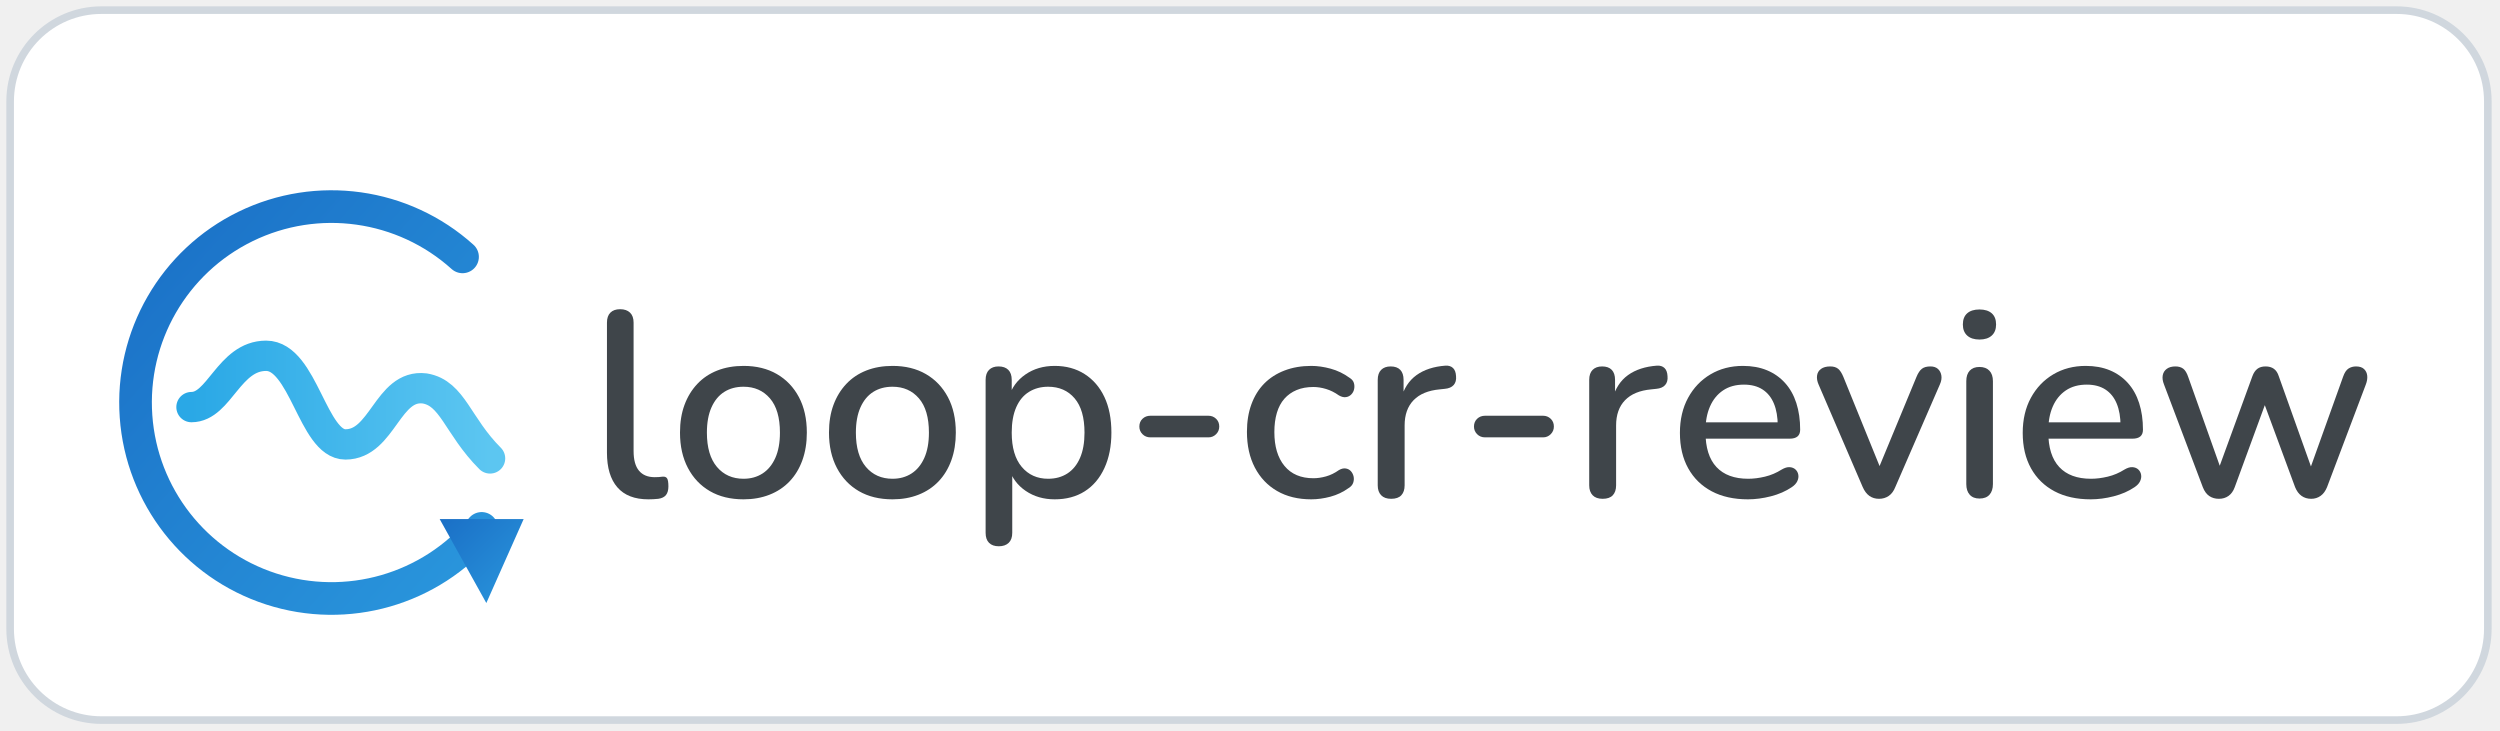
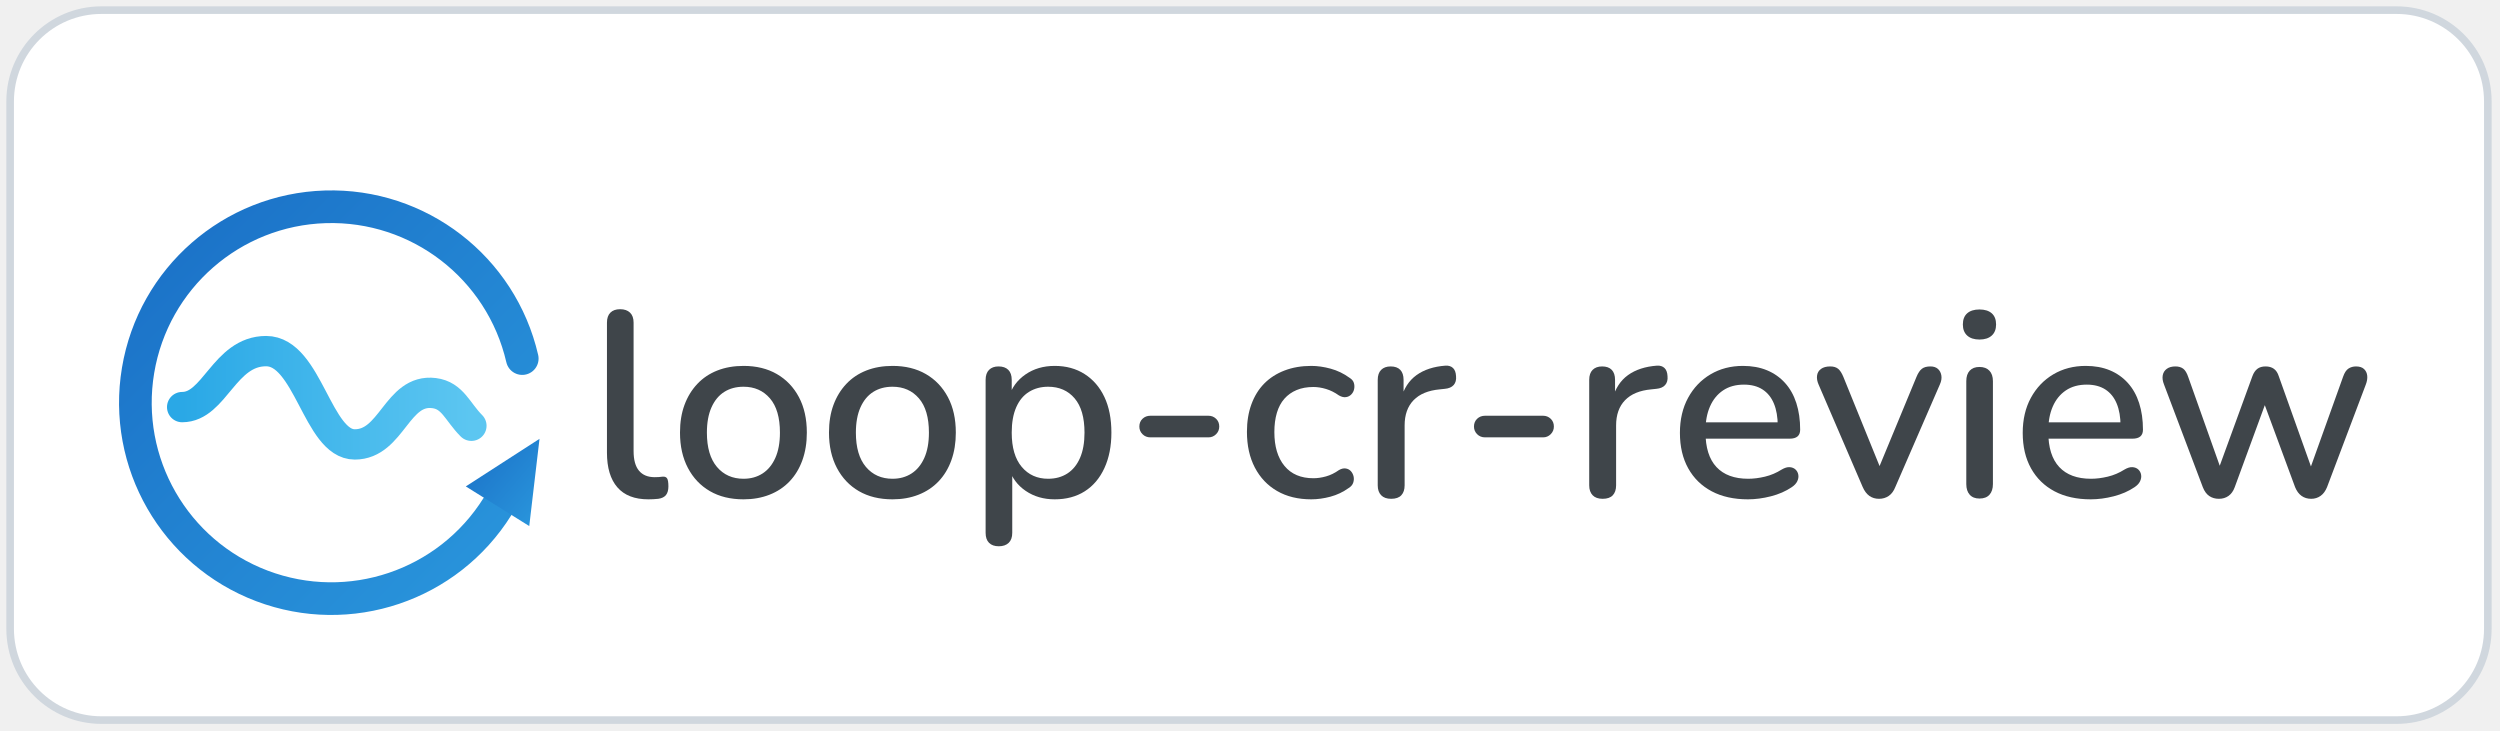
<svg xmlns="http://www.w3.org/2000/svg" viewBox="-10 -20 493 144" width="493" height="144">
  <defs>
    <linearGradient id="ring" x1="0" y1="0" x2="1" y2="1">
      <stop offset="0" stop-color="#1A6FC6" />
      <stop offset="1" stop-color="#2A97DD" />
    </linearGradient>
    <linearGradient id="wave" x1="0" y1="0" x2="1" y2="0">
      <stop offset="0" stop-color="#2AA8E6" />
      <stop offset="1" stop-color="#5CC6F1" />
    </linearGradient>
  </defs>
  <rect x="-8.0" y="-18.0" width="488.6" height="140.0" rx="18" fill="#FFFFFF" stroke="#D0D7DE" stroke-width="1.5" />
  <g transform="translate(2,6) scale(0.92)">
-     <path d="M 86.1 26.8 A 42 42 0 1 0 90.2 85.0" fill="none" stroke="url(#ring)" stroke-width="7" stroke-linecap="round" />
-     <path d="M 91.2 101.0 L 81.2 83.0 L 99.2 83.0 Z" fill="url(#ring)" />
-     <path d="M 28 59 C 34 59 36 48 44 48 C 52 48 54 67 61 67 C 69 67 70 54 78 55 C 84 56 85 63 92 70" fill="none" stroke="url(#wave)" stroke-width="6.5" stroke-linecap="round" stroke-linejoin="round" />
+     <path d="M 98.9 48.6 A 42 42 0 1 0 93.6 80.3" fill="none" stroke="url(#ring)" stroke-width="7" stroke-linecap="round" />
+     <path d="M 102.6 65.8 L 100.4 84.5 L 86.8 76.0 Z" fill="url(#ring)" />
+     <path d="M 26 59 C 33 59 35 47 44 47 C 53 47 55 67 63 67 C 71 67 72 55 80 56 C 84 56.5 85 60 88 63" fill="none" stroke="url(#wave)" stroke-width="6.5" stroke-linecap="round" stroke-linejoin="round" />
  </g>
  <g transform="translate(106,78) scale(0.052,-0.052)" fill="#3F454A">
    <path transform="translate(0,0)" d="M228 -9Q150 -9 110.5 36.5Q71 82 71 168V661Q71 686 84.0 699.0Q97 712 121 712Q145 712 158.5 699.0Q172 686 172 661V174Q172 124 192.5 99.5Q213 75 252 75Q261 75 268.0 75.5Q275 76 282 77Q294 78 299.0 70.5Q304 63 304 40Q304 19 295.0 7.5Q286 -4 266 -7Q257 -8 247.0 -8.5Q237 -9 228 -9Z" />
    <path transform="translate(306,0)" d="M283 -9Q209 -9 155.5 22.0Q102 53 72.0 110.0Q42 167 42 244Q42 303 59.0 349.0Q76 395 107.5 428.5Q139 462 183.5 479.5Q228 497 283 497Q356 497 409.5 466.0Q463 435 493.0 378.5Q523 322 523 244Q523 186 506.0 139.0Q489 92 457.5 59.0Q426 26 381.5 8.5Q337 -9 283 -9ZM283 69Q324 69 355.0 89.0Q386 109 403.5 148.0Q421 187 421 244Q421 330 383.0 374.0Q345 418 283 418Q241 418 210.0 398.5Q179 379 161.5 340.0Q144 301 144 244Q144 159 182.0 114.0Q220 69 283 69Z" />
    <path transform="translate(871,0)" d="M283 -9Q209 -9 155.5 22.0Q102 53 72.0 110.0Q42 167 42 244Q42 303 59.0 349.0Q76 395 107.5 428.5Q139 462 183.5 479.5Q228 497 283 497Q356 497 409.5 466.0Q463 435 493.0 378.5Q523 322 523 244Q523 186 506.0 139.0Q489 92 457.5 59.0Q426 26 381.5 8.5Q337 -9 283 -9ZM283 69Q324 69 355.0 89.0Q386 109 403.5 148.0Q421 187 421 244Q421 330 383.0 374.0Q345 418 283 418Q241 418 210.0 398.5Q179 379 161.5 340.0Q144 301 144 244Q144 159 182.0 114.0Q220 69 283 69Z" />
    <path transform="translate(1436,0)" d="M121 -187Q97 -187 84.0 -174.0Q71 -161 71 -136V444Q71 469 84.0 482.0Q97 495 120 495Q144 495 157.0 482.0Q170 469 170 444V357L159 378Q175 432 222.0 464.5Q269 497 333 497Q398 497 446.5 466.0Q495 435 521.5 379.0Q548 323 548 244Q548 167 521.5 109.5Q495 52 447.0 21.5Q399 -9 333 -9Q270 -9 223.0 23.0Q176 55 160 108H172V-136Q172 -161 158.5 -174.0Q145 -187 121 -187ZM308 69Q350 69 381.0 89.0Q412 109 429.0 148.0Q446 187 446 244Q446 330 408.5 374.0Q371 418 308 418Q267 418 235.5 398.5Q204 379 187.0 340.0Q170 301 170 244Q170 159 208.0 114.0Q246 69 308 69Z" />
    <path transform="translate(2027,0)" d="M105 226Q87 226 75.0 238.0Q63 250 63 267Q63 285 75.0 296.5Q87 308 105 308H325Q342 308 354.0 296.5Q366 285 366 267Q366 250 354.0 238.0Q342 226 325 226Z" />
    <path transform="translate(2456,0)" d="M286 -9Q211 -9 156.5 22.5Q102 54 72.0 111.5Q42 169 42 247Q42 305 59.0 351.5Q76 398 107.5 430.0Q139 462 184.5 479.5Q230 497 286 497Q321 497 359.5 486.5Q398 476 431 452Q444 444 447.5 432.5Q451 421 448.5 409.0Q446 397 437.5 388.5Q429 380 417.0 378.5Q405 377 391 385Q367 402 342.0 409.5Q317 417 294 417Q258 417 230.5 405.5Q203 394 184.0 372.5Q165 351 155.5 319.0Q146 287 146 246Q146 164 184.5 117.5Q223 71 294 71Q317 71 342.0 78.0Q367 85 391 102Q405 110 417.0 108.0Q429 106 436.5 97.5Q444 89 446.5 77.5Q449 66 445.0 54.0Q441 42 428 34Q396 11 358.5 1.0Q321 -9 286 -9Z" />
    <path transform="translate(2923,0)" d="M122 -7Q97 -7 84.0 6.5Q71 20 71 44V444Q71 469 84.0 482.0Q97 495 120 495Q144 495 156.5 482.0Q169 469 169 444V371H159Q175 431 218.0 462.0Q261 493 328 498Q346 499 356.5 489.0Q367 479 368 458Q370 437 359.0 424.5Q348 412 325 410L306 408Q241 402 207.0 367.0Q173 332 173 271V44Q173 20 160.5 6.5Q148 -7 122 -7Z" />
    <path transform="translate(3296,0)" d="M105 226Q87 226 75.0 238.0Q63 250 63 267Q63 285 75.0 296.5Q87 308 105 308H325Q342 308 354.0 296.5Q366 285 366 267Q366 250 354.0 238.0Q342 226 325 226Z" />
    <path transform="translate(3725,0)" d="M122 -7Q97 -7 84.0 6.5Q71 20 71 44V444Q71 469 84.0 482.0Q97 495 120 495Q144 495 156.5 482.0Q169 469 169 444V371H159Q175 431 218.0 462.0Q261 493 328 498Q346 499 356.5 489.0Q367 479 368 458Q370 437 359.0 424.5Q348 412 325 410L306 408Q241 402 207.0 367.0Q173 332 173 271V44Q173 20 160.5 6.5Q148 -7 122 -7Z" />
    <path transform="translate(4098,0)" d="M300 -9Q220 -9 162.5 21.5Q105 52 73.5 108.5Q42 165 42 243Q42 319 73.0 376.0Q104 433 158.0 465.0Q212 497 281 497Q332 497 372.0 480.5Q412 464 440.5 432.5Q469 401 483.5 356.0Q498 311 498 255Q498 238 488.0 229.5Q478 221 458 221H122V283H430L413 269Q413 319 398.5 354.0Q384 389 355.5 407.5Q327 426 285 426Q238 426 205.5 404.0Q173 382 156.0 343.0Q139 304 139 252V246Q139 158 180.5 113.5Q222 69 301 69Q331 69 364.5 77.0Q398 85 428 104Q445 114 458.5 113.0Q472 112 480.5 104.0Q489 96 491.0 84.0Q493 72 487.0 59.5Q481 47 466 37Q432 14 387.0 2.5Q342 -9 300 -9Z" />
    <path transform="translate(4635,0)" d="M260 -7Q239 -7 223.5 4.0Q208 15 198 38L31 426Q23 444 25.0 460.0Q27 476 40.0 485.5Q53 495 75 495Q94 495 105.0 486.0Q116 477 125 455L276 83H248L402 455Q411 477 422.5 486.0Q434 495 455 495Q473 495 483.5 485.5Q494 476 496.5 460.5Q499 445 491 427L322 38Q313 15 297.0 4.0Q281 -7 260 -7Z" />
    <path transform="translate(5155,0)" d="M121 -6Q97 -6 84.0 8.5Q71 23 71 49V439Q71 465 84.0 479.0Q97 493 121 493Q145 493 158.5 479.0Q172 465 172 439V49Q172 23 159.0 8.5Q146 -6 121 -6ZM121 597Q91 597 74.5 612.0Q58 627 58 654Q58 682 74.5 696.5Q91 711 121 711Q151 711 167.5 696.5Q184 682 184 654Q184 627 167.5 612.0Q151 597 121 597Z" />
    <path transform="translate(5398,0)" d="M300 -9Q220 -9 162.5 21.5Q105 52 73.5 108.5Q42 165 42 243Q42 319 73.0 376.0Q104 433 158.0 465.0Q212 497 281 497Q332 497 372.0 480.5Q412 464 440.5 432.5Q469 401 483.5 356.0Q498 311 498 255Q498 238 488.0 229.5Q478 221 458 221H122V283H430L413 269Q413 319 398.5 354.0Q384 389 355.5 407.5Q327 426 285 426Q238 426 205.5 404.0Q173 382 156.0 343.0Q139 304 139 252V246Q139 158 180.5 113.5Q222 69 301 69Q331 69 364.5 77.0Q398 85 428 104Q445 114 458.5 113.0Q472 112 480.5 104.0Q489 96 491.0 84.0Q493 72 487.0 59.5Q481 47 466 37Q432 14 387.0 2.5Q342 -9 300 -9Z" />
    <path transform="translate(5935,0)" d="M249 -7Q228 -7 212.5 3.5Q197 14 188 37L41 426Q33 446 36.0 461.5Q39 477 51.5 486.0Q64 495 84 495Q102 495 113.5 486.5Q125 478 133 454L264 85H240L376 458Q383 477 395.0 486.0Q407 495 426 495Q445 495 457.5 486.0Q470 477 476 458L609 85H587L720 456Q728 479 740.5 487.0Q753 495 769 495Q789 495 799.5 485.0Q810 475 811.5 459.5Q813 444 806 426L659 37Q650 15 634.5 4.0Q619 -7 599 -7Q578 -7 562.5 4.0Q547 15 538 37L398 416H448L309 37Q301 15 285.5 4.0Q270 -7 249 -7Z" />
  </g>
</svg>
